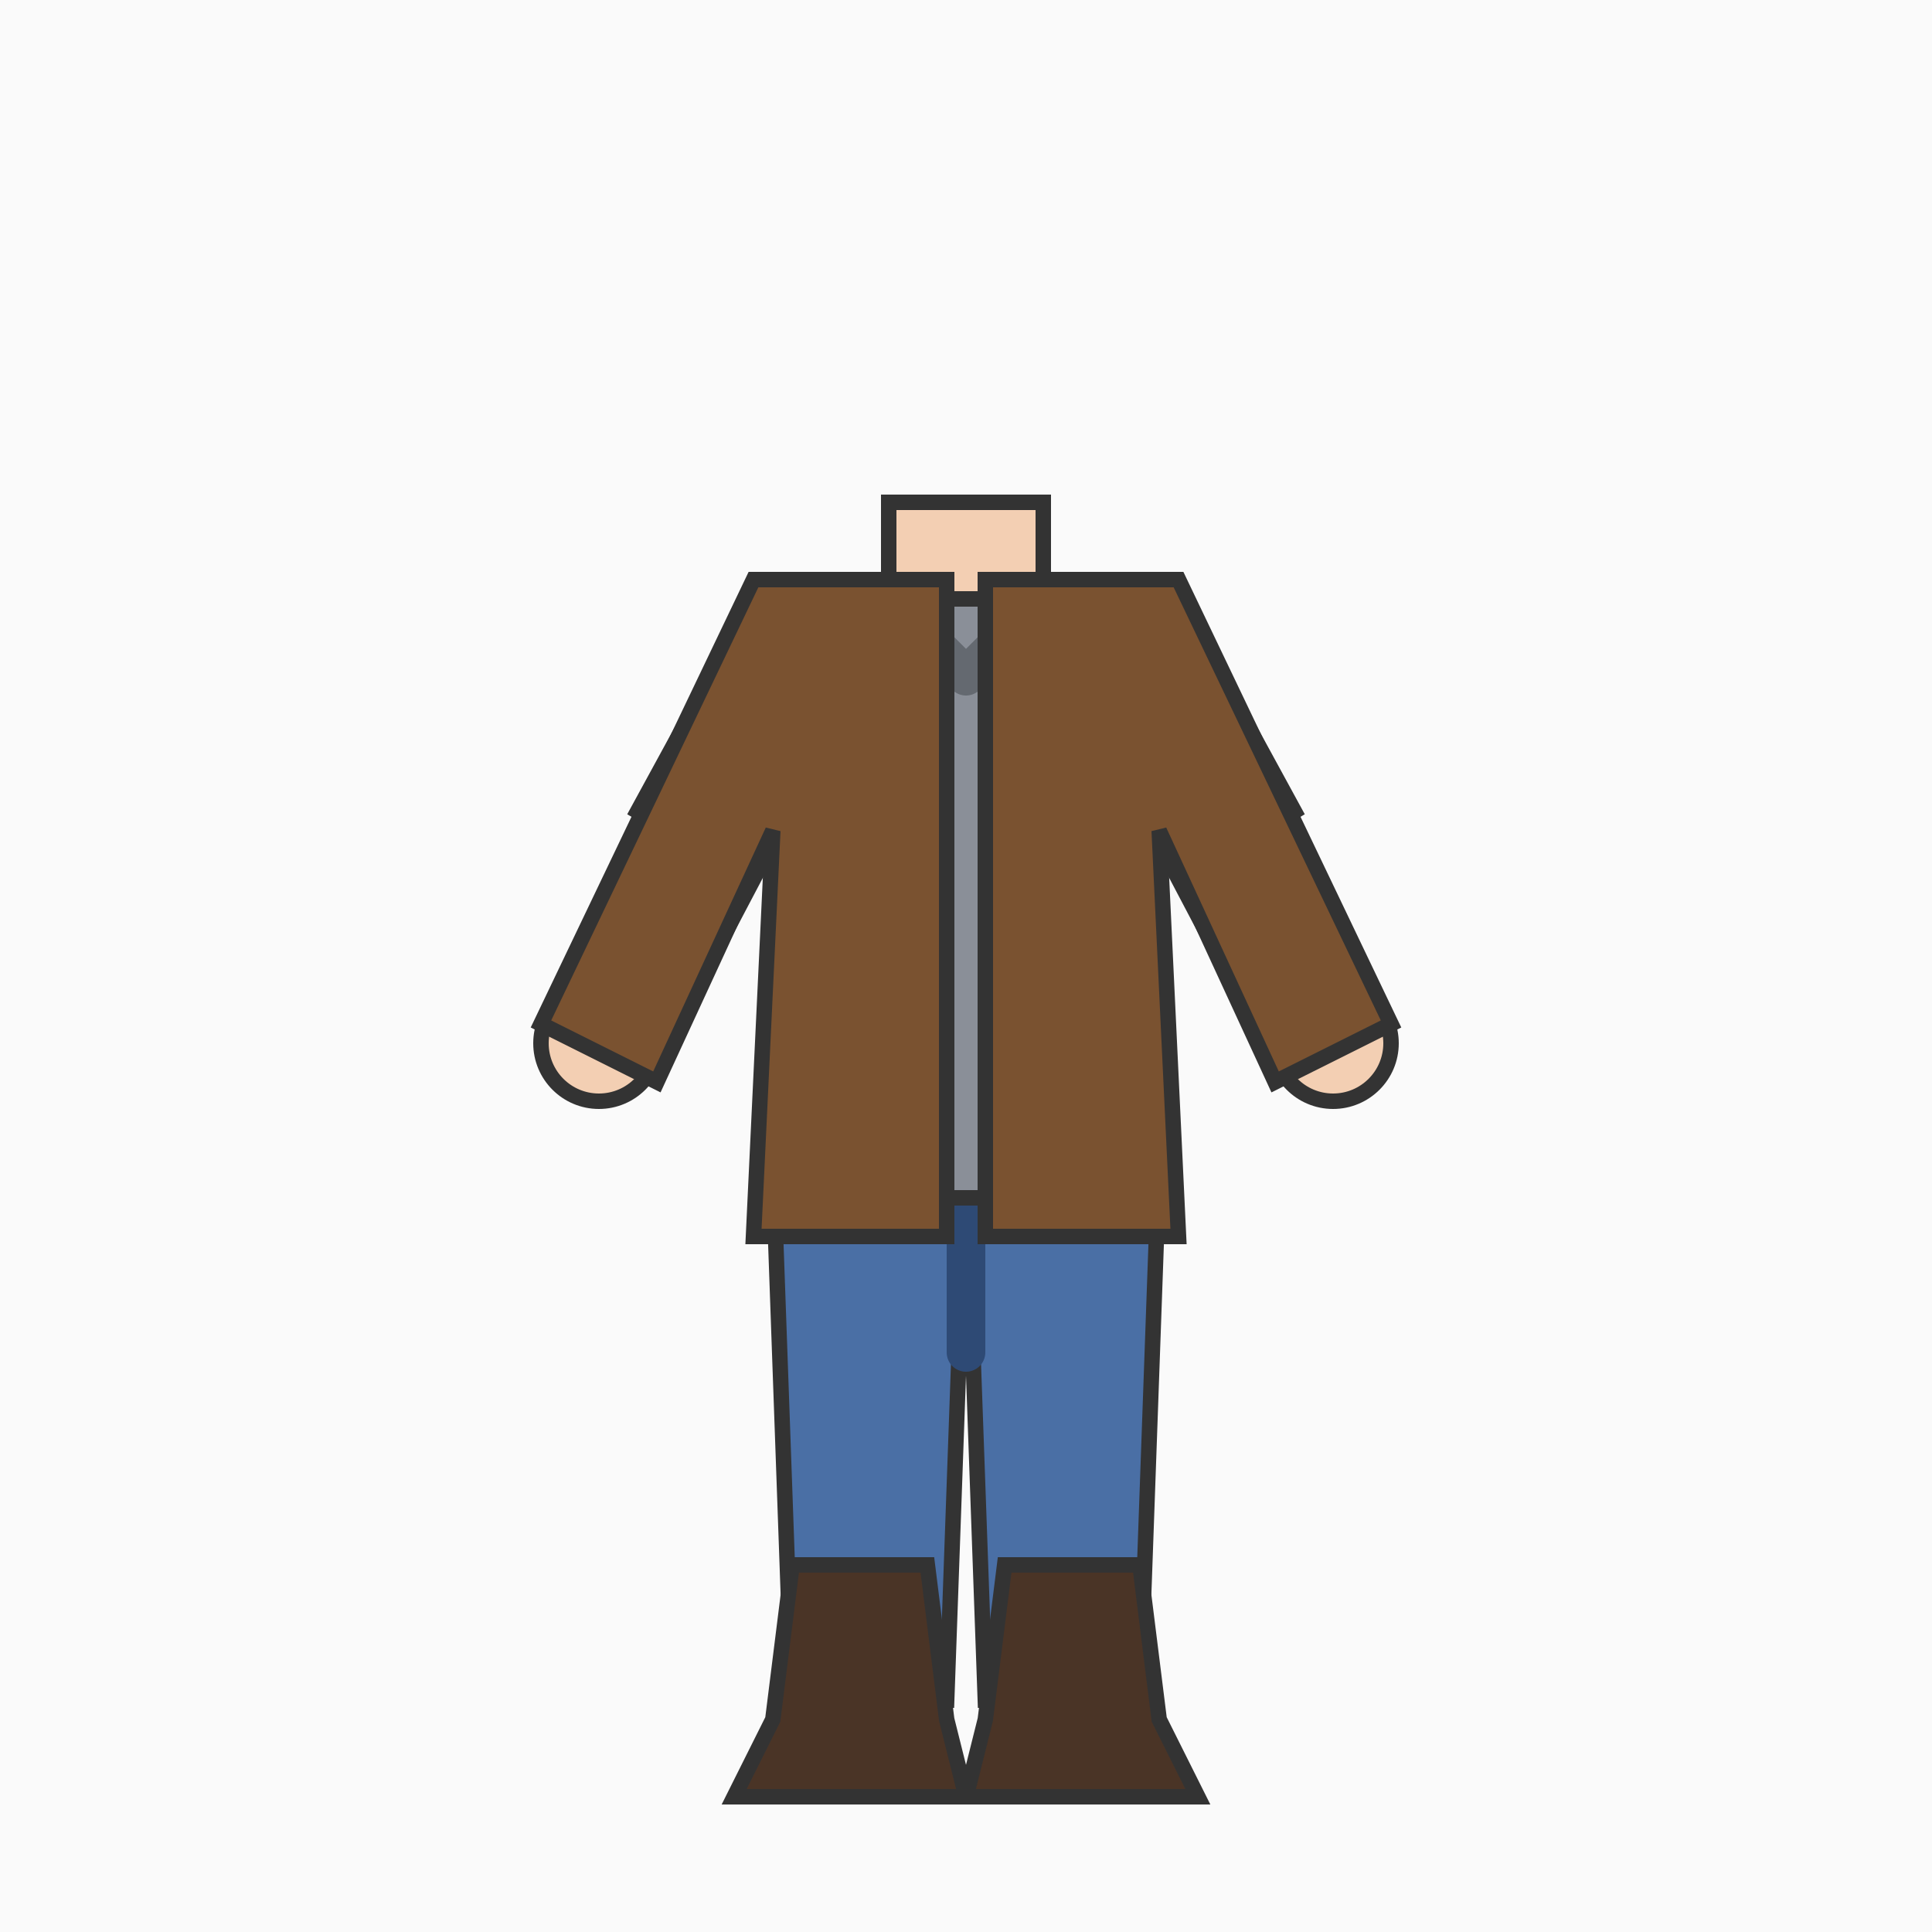
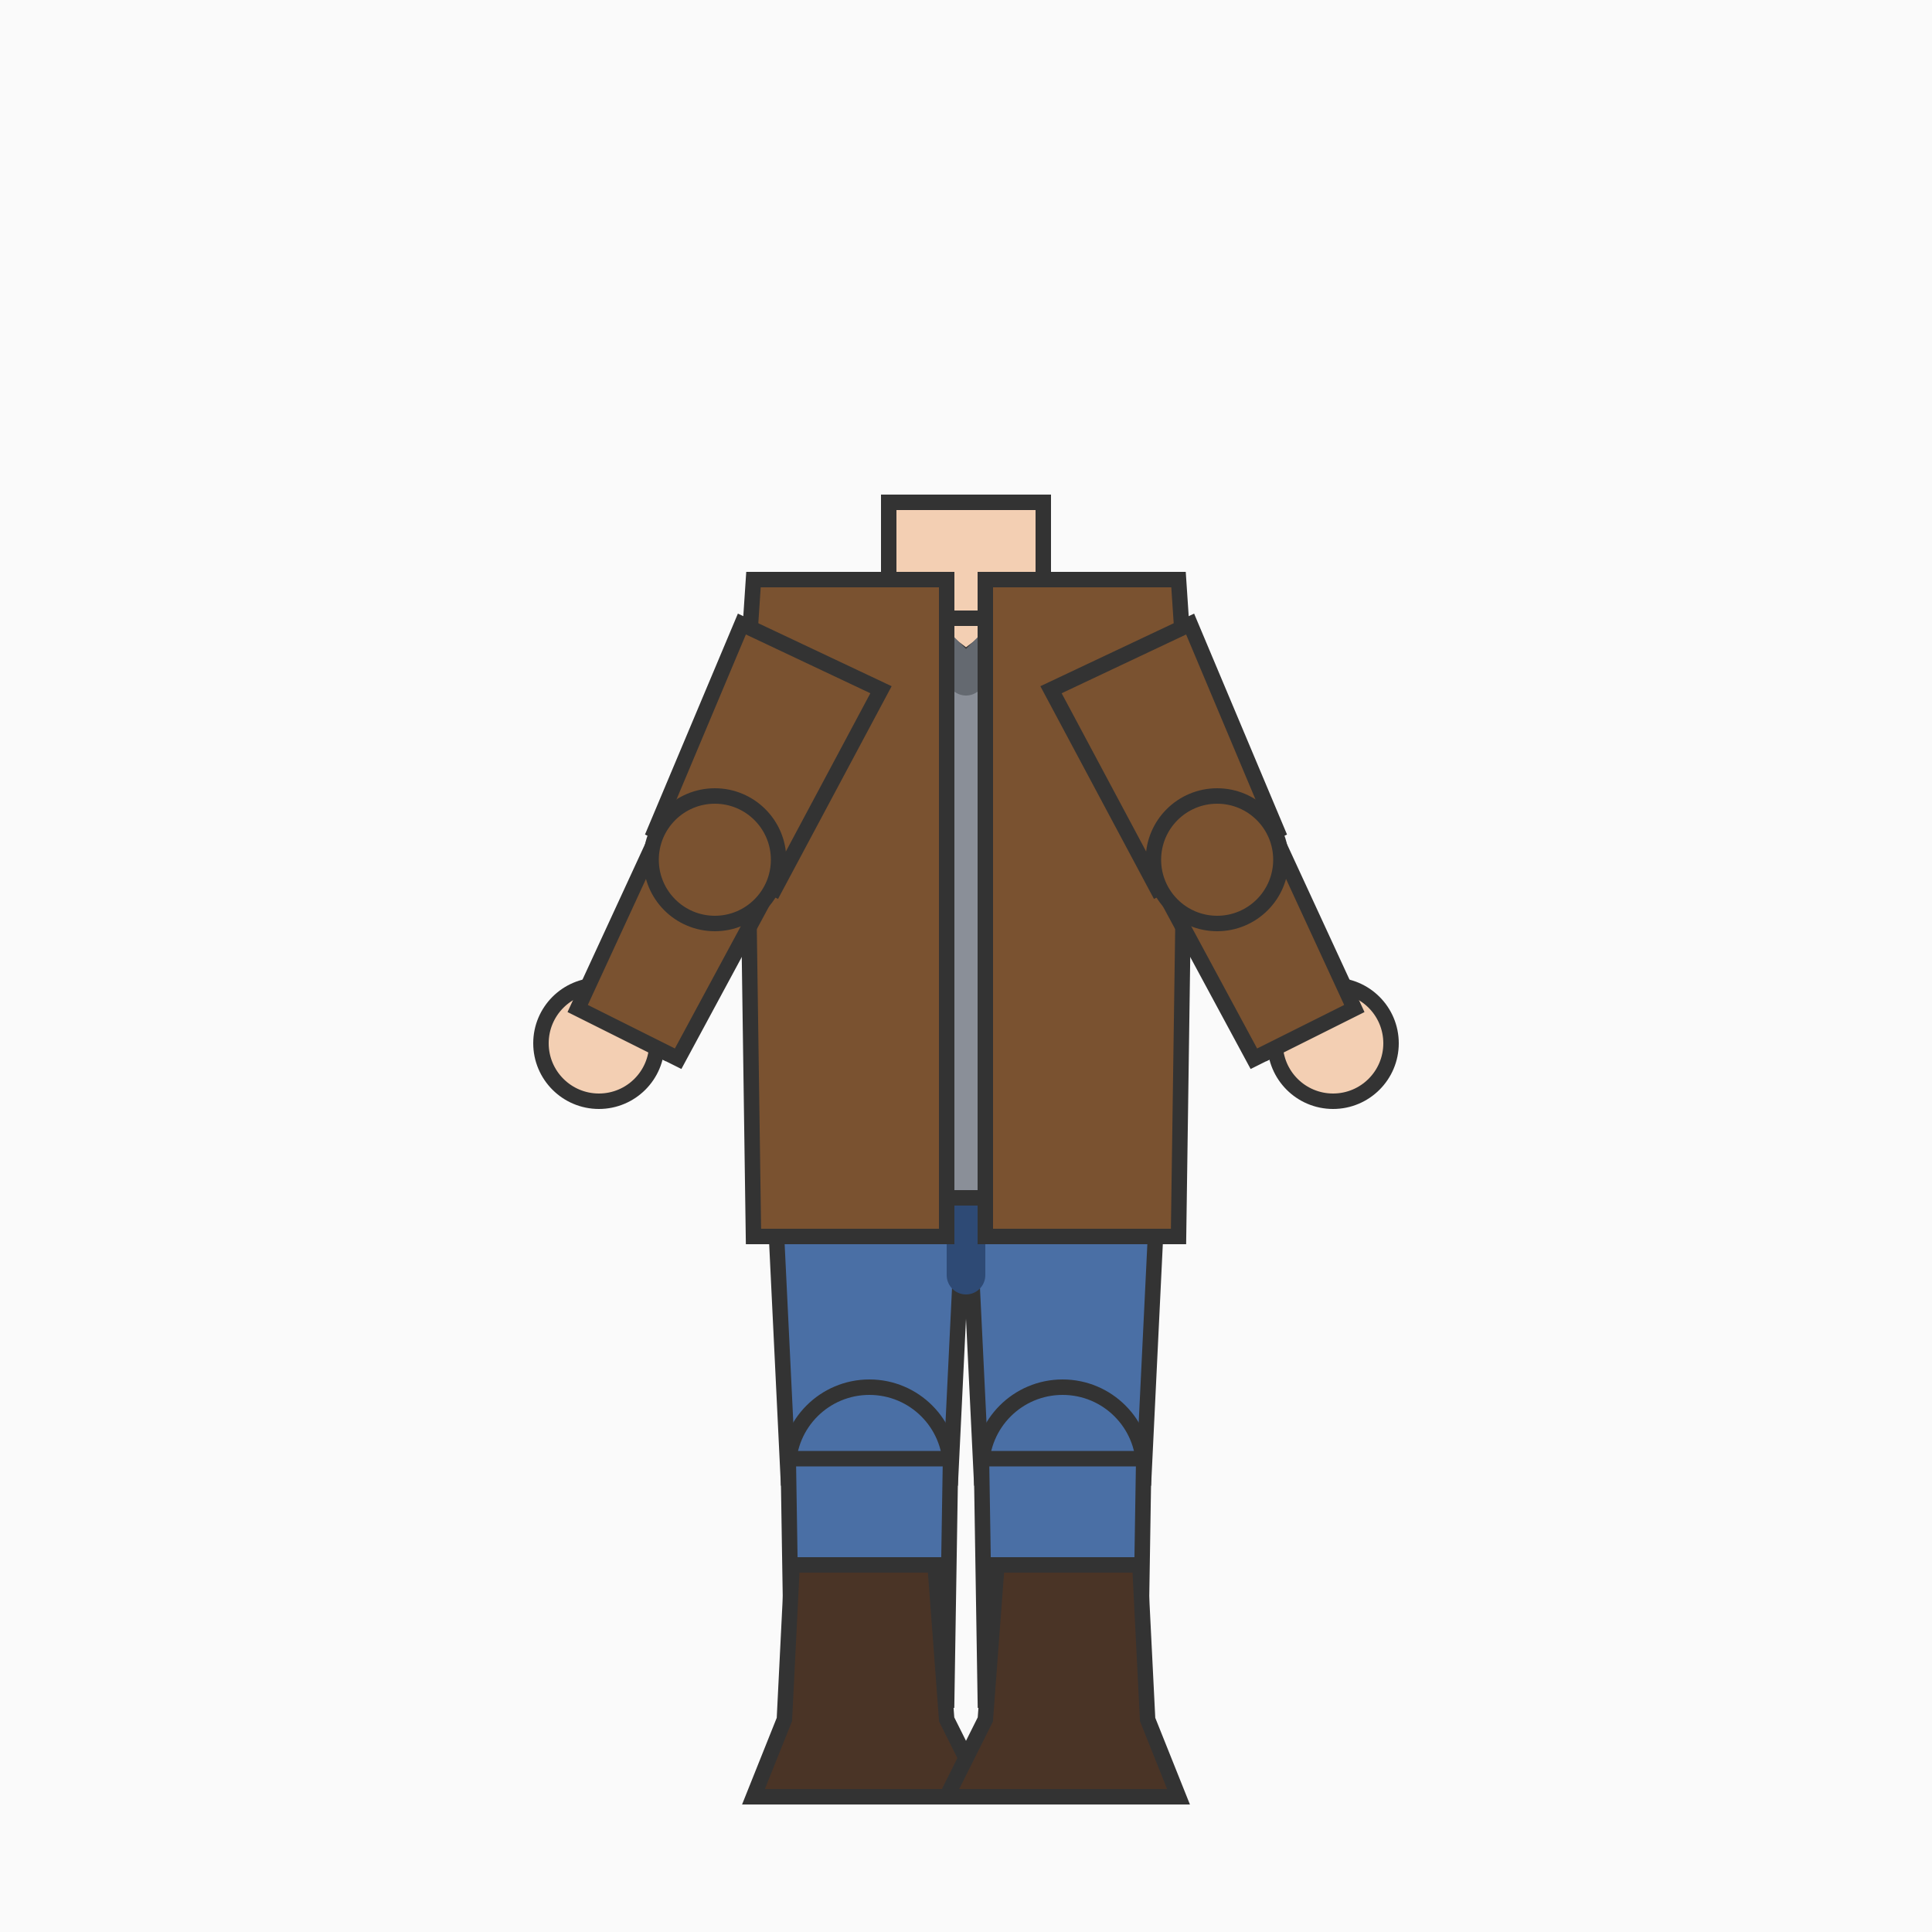
<svg xmlns="http://www.w3.org/2000/svg" viewBox="0 0 100 100" width="200" height="200">
  <rect width="100" height="100" fill="#fafafa" />
  <rect x="46" y="26" width="8" height="8" fill="#F3CFB3" stroke="#333" stroke-width="0.8" />
  <rect x="40" y="32" width="20" height="30" fill="#F3CFB3" stroke="#333" stroke-width="0.8" />
-   <polygon points="41,33 44,36 34,55 30,53" fill="#F3CFB3" stroke="#333" stroke-width="0.8" />
-   <polygon points="70,53 66,55 56,36 59,33" fill="#F3CFB3" stroke="#333" stroke-width="0.8" />
-   <polygon points="41,61 49,61 48,90 42,90" fill="#F3CFB3" stroke="#333" stroke-width="0.8" />
-   <polygon points="58,90 52,90 51,61 59,61" fill="#F3CFB3" stroke="#333" stroke-width="0.8" />
+   <polygon points="39.8,33 35,43.6 39,45.4 44.2,35" fill="#F3CFB3" stroke="#333" stroke-width="0.8" />
+   <polygon points="55.8,35 61,45.4 65,43.6 60.2,33" fill="#F3CFB3" stroke="#333" stroke-width="0.8" />
+   <ellipse cx="42" cy="34" rx="2.6" ry="2.6" fill="#F3CFB3" stroke="#333" stroke-width="0.8" />
+   <ellipse cx="58" cy="34" rx="2.6" ry="2.6" fill="#F3CFB3" stroke="#333" stroke-width="0.8" />
+   <polygon points="35,43.5 30.7,52.6 34.3,54.4 39,45.5" fill="#F3CFB3" stroke="#333" stroke-width="0.8" />
+   <polygon points="61,45.5 65.7,54.4 69.3,52.6 65,43.5" fill="#F3CFB3" stroke="#333" stroke-width="0.8" />
+   <ellipse cx="37" cy="44.5" rx="2.2" ry="2.2" fill="#F3CFB3" stroke="#333" stroke-width="0.8" />
+   <ellipse cx="63" cy="44.5" rx="2.2" ry="2.2" fill="#F3CFB3" stroke="#333" stroke-width="0.8" />
+   <polygon points="41,61 49,61 48.6,76.5 41.4,76.5" fill="#F3CFB3" stroke="#333" stroke-width="0.8" />
+   <polygon points="58.6,76.5 51.4,76.5 51,61 59,61" fill="#F3CFB3" stroke="#333" stroke-width="0.8" />
+   <ellipse cx="45" cy="76" rx="3.6" ry="3.6" fill="#F3CFB3" stroke="#333" stroke-width="0.8" />
+   <ellipse cx="55" cy="76" rx="3.6" ry="3.6" fill="#F3CFB3" stroke="#333" stroke-width="0.8" />
+   <polygon points="41.4,75.5 48.6,75.5 48,90 42,90" fill="#F3CFB3" stroke="#333" stroke-width="0.8" />
+   <polygon points="58,90 52,90 51.4,75.5 58.6,75.5" fill="#F3CFB3" stroke="#333" stroke-width="0.8" />
  <ellipse cx="31" cy="54" rx="3" ry="3" fill="#F3CFB3" stroke="#333" stroke-width="0.8" />
  <ellipse cx="69" cy="54" rx="3" ry="3" fill="#F3CFB3" stroke="#333" stroke-width="0.8" />
  <rect x="40" y="58" width="20" height="4" fill="#4A6FA5" stroke="#333" stroke-width="0.8" />
-   <polygon points="40,60 50,60 49,88 41,88" fill="#4A6FA5" stroke="#333" stroke-width="0.8" />
-   <polygon points="50,60 60,60 59,88 51,88" fill="#4A6FA5" stroke="#333" stroke-width="0.8" />
-   <polyline points="50,62 50,70" fill="none" stroke="#2E4A75" stroke-width="2" stroke-linecap="round" stroke-linejoin="round" />
-   <polygon points="41,81 48,81 49,89 50,93 38,93 40,89" fill="#4A3426" stroke="#333" stroke-width="0.8" />
-   <polygon points="60,89 62,93 50,93 51,89 52,81 59,81" fill="#4A3426" stroke="#333" stroke-width="0.8" />
-   <polygon points="39,31 33,42 38,45 40,42 40,62 60,62 60,42 62,45 67,42 61,31" fill="#8A8F98" stroke="#333" stroke-width="0.8" />
+   <polygon points="40,60 50,60 49.2,76.5 40.8,76.5" fill="#4A6FA5" stroke="#333" stroke-width="0.8" />
+   <polygon points="59.2,76.5 50.8,76.5 50,60 60,60" fill="#4A6FA5" stroke="#333" stroke-width="0.8" />
+   <ellipse cx="45" cy="76" rx="4.2" ry="4.2" fill="#4A6FA5" stroke="#333" stroke-width="0.8" />
+   <ellipse cx="55" cy="76" rx="4.2" ry="4.2" fill="#4A6FA5" stroke="#333" stroke-width="0.8" />
+   <polygon points="40.8,75.5 49.2,75.5 49,88 41,88" fill="#4A6FA5" stroke="#333" stroke-width="0.8" />
+   <polygon points="59,88 51,88 50.8,75.5 59.2,75.5" fill="#4A6FA5" stroke="#333" stroke-width="0.8" />
+   <polyline points="50,62 50,66" fill="none" stroke="#2E4A75" stroke-width="2" stroke-linecap="round" stroke-linejoin="round" />
+   <polygon points="41,81 48.4,81 49,89 51,93 39,93 40.6,89" fill="#4A3426" stroke="#333" stroke-width="0.8" />
+   <polygon points="59.4,89 61,93 49,93 51,89 51.6,81 59,81" fill="#4A3426" stroke="#333" stroke-width="0.8" />
+   <polygon points="40,31 46,31 50,34 54,31 60,31 61,36 60,62 40,62 39,36" fill="#8A8F98" stroke="#333" stroke-width="0.8" />
+   <polygon points="38.8,32.5 36,40 41.2,42.4 45.2,35.5" fill="#8A8F98" stroke="#333" stroke-width="0.8" />
+   <polygon points="54.8,35.5 58.8,42.4 64,40 61.2,32.5" fill="#8A8F98" stroke="#333" stroke-width="0.8" />
  <polyline points="46,31 50,35 54,31" fill="none" stroke="#646970" stroke-width="2" stroke-linecap="round" stroke-linejoin="round" />
-   <polygon points="39,30 49,30 49,64 39,64 40,43 34,56 28,53" fill="#7A5230" stroke="#333" stroke-width="0.8" />
-   <polygon points="72,53 66,56 60,43 61,64 51,64 51,30 61,30" fill="#7A5230" stroke="#333" stroke-width="0.8" />
+   <polygon points="39,30 49,30 49,64 39,64 38.6,36" fill="#7A5230" stroke="#333" stroke-width="0.8" />
+   <polygon points="61.4,36 61,64 51,64 51,30 61,30" fill="#7A5230" stroke="#333" stroke-width="0.8" />
+   <polygon points="38.4,32.3 33.9,43 40.1,46 45.6,35.7" fill="#7A5230" stroke="#333" stroke-width="0.8" />
+   <polygon points="54.4,35.7 59.9,46 66.1,43 61.6,32.3" fill="#7A5230" stroke="#333" stroke-width="0.8" />
+   <polygon points="34.1,43.1 29.9,52.2 35.1,54.8 39.9,45.9" fill="#7A5230" stroke="#333" stroke-width="0.8" />
+   <polygon points="60.1,45.9 64.9,54.8 70.1,52.2 65.9,43.1" fill="#7A5230" stroke="#333" stroke-width="0.8" />
+   <ellipse cx="37" cy="44.5" rx="3.3" ry="3.3" fill="#7A5230" stroke="#333" stroke-width="0.8" />
+   <ellipse cx="63" cy="44.5" rx="3.3" ry="3.3" fill="#7A5230" stroke="#333" stroke-width="0.8" />
</svg>
